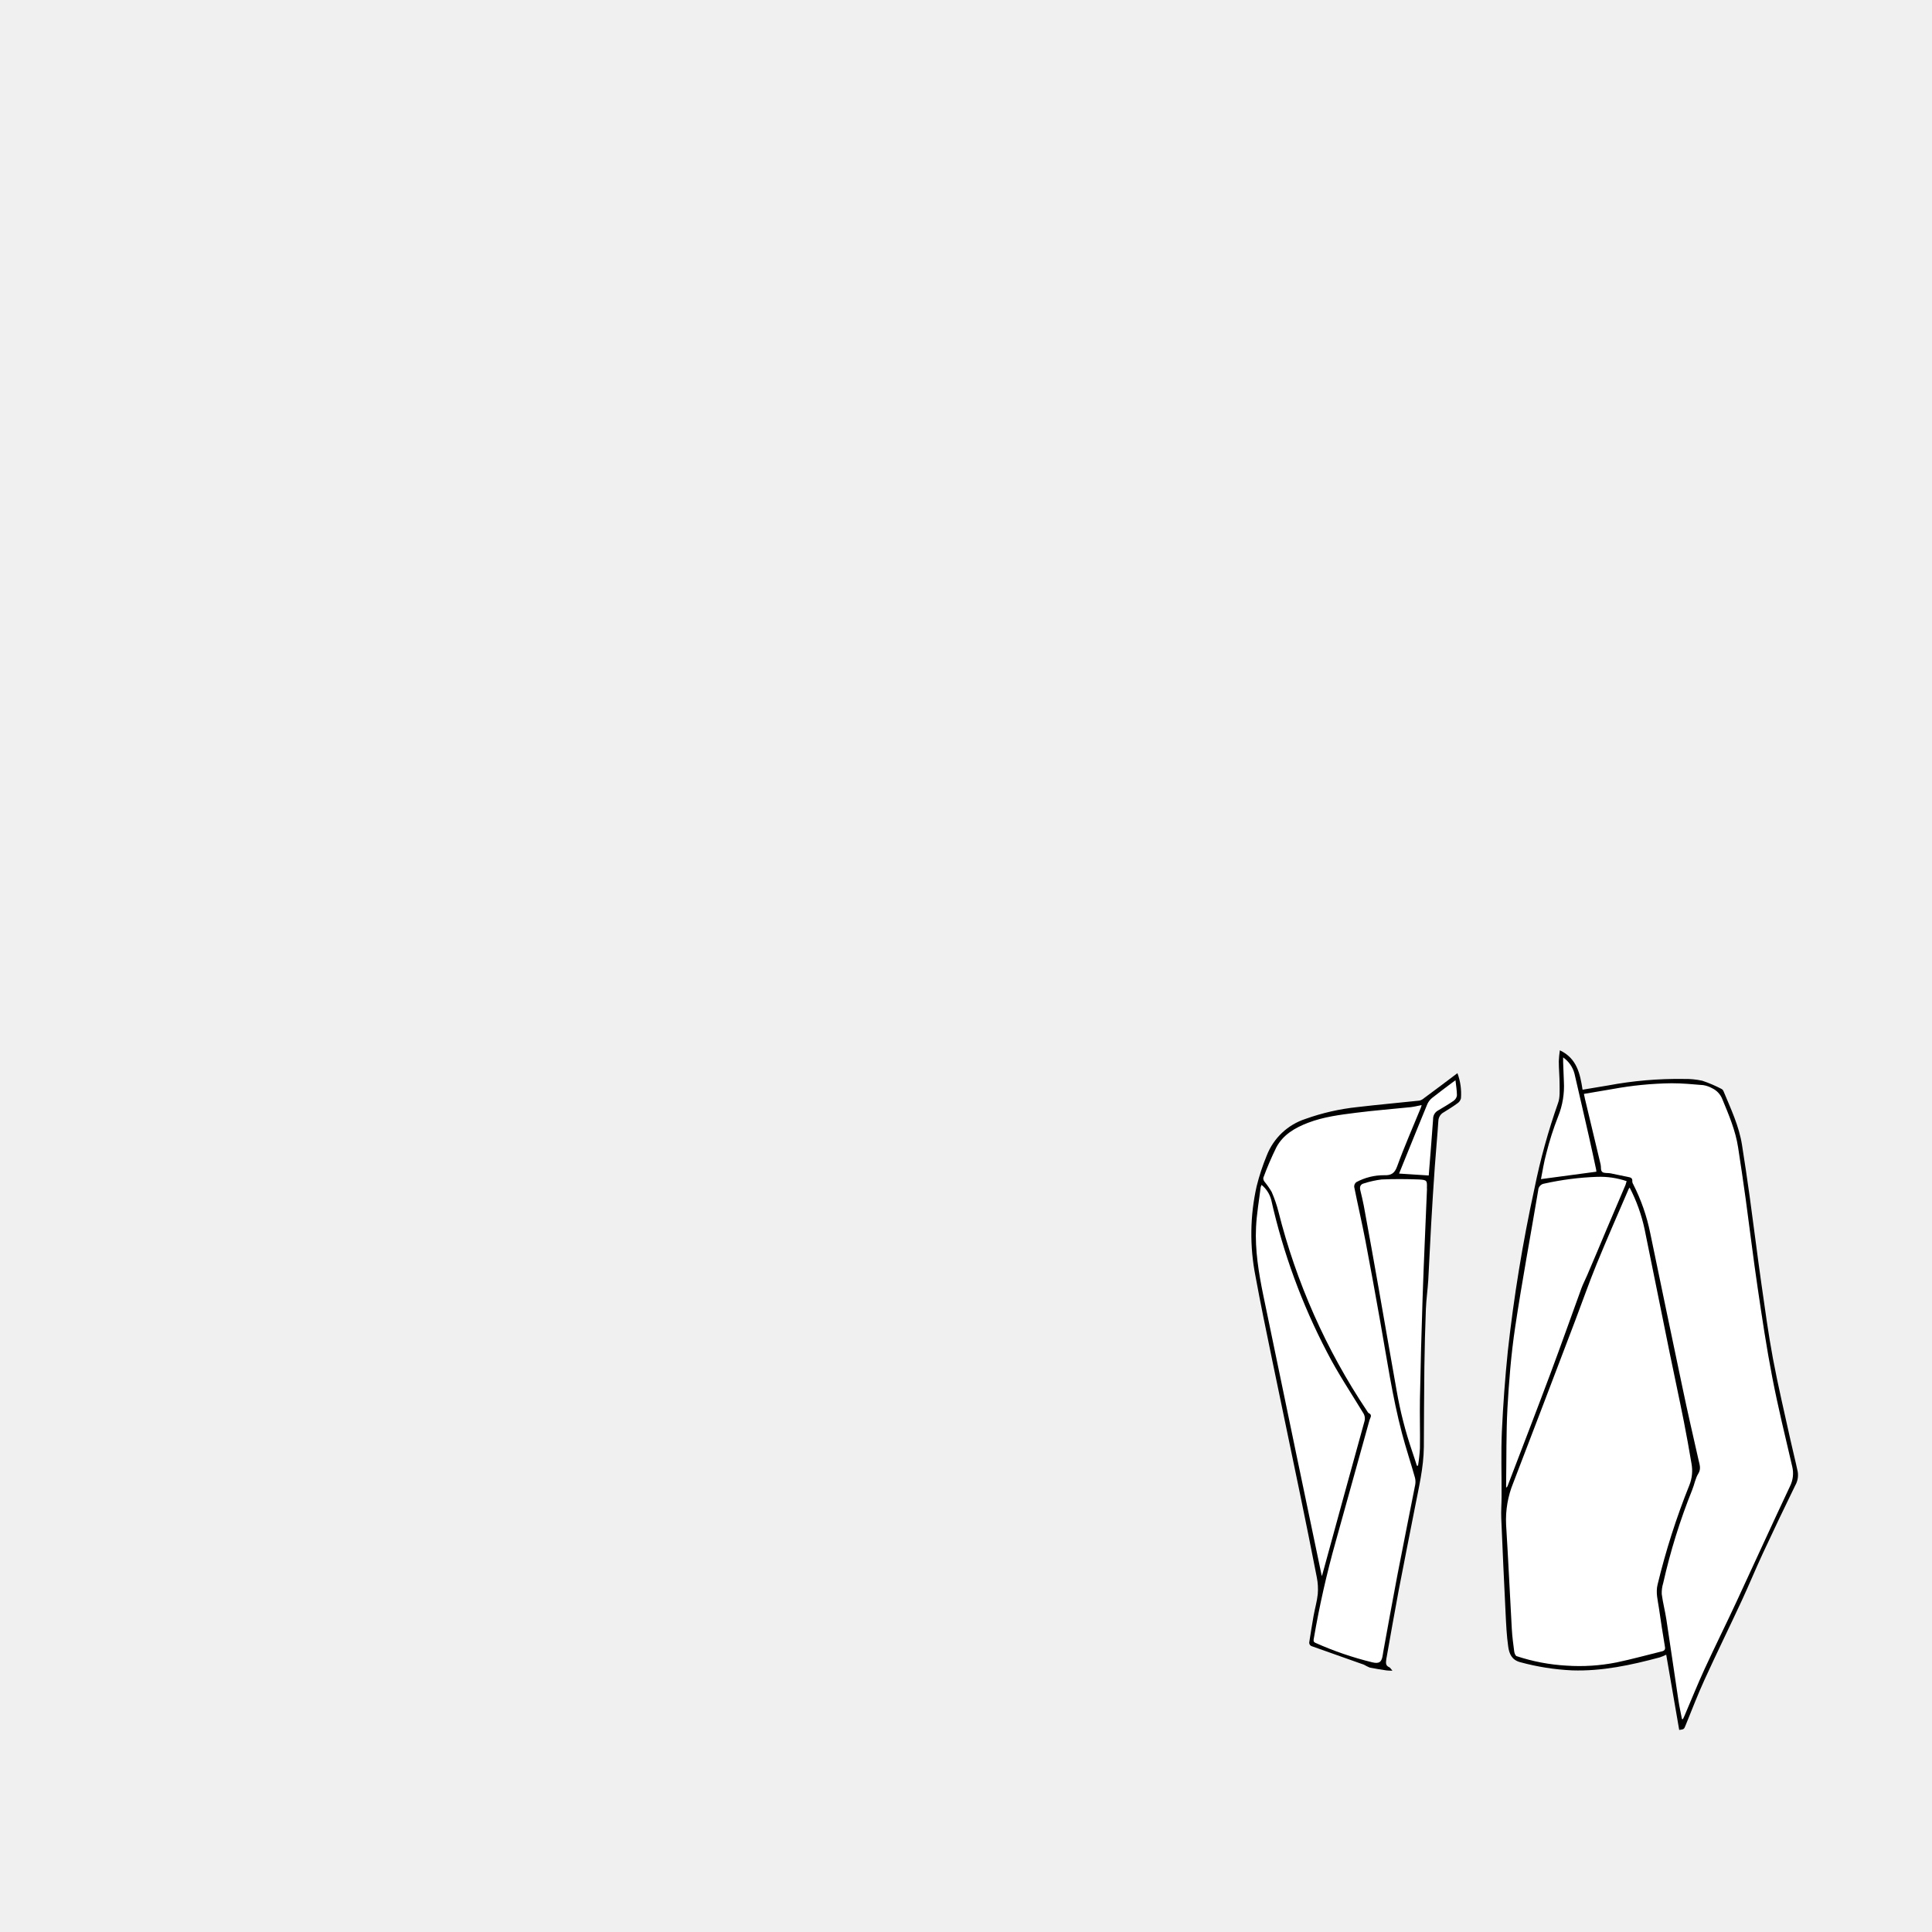
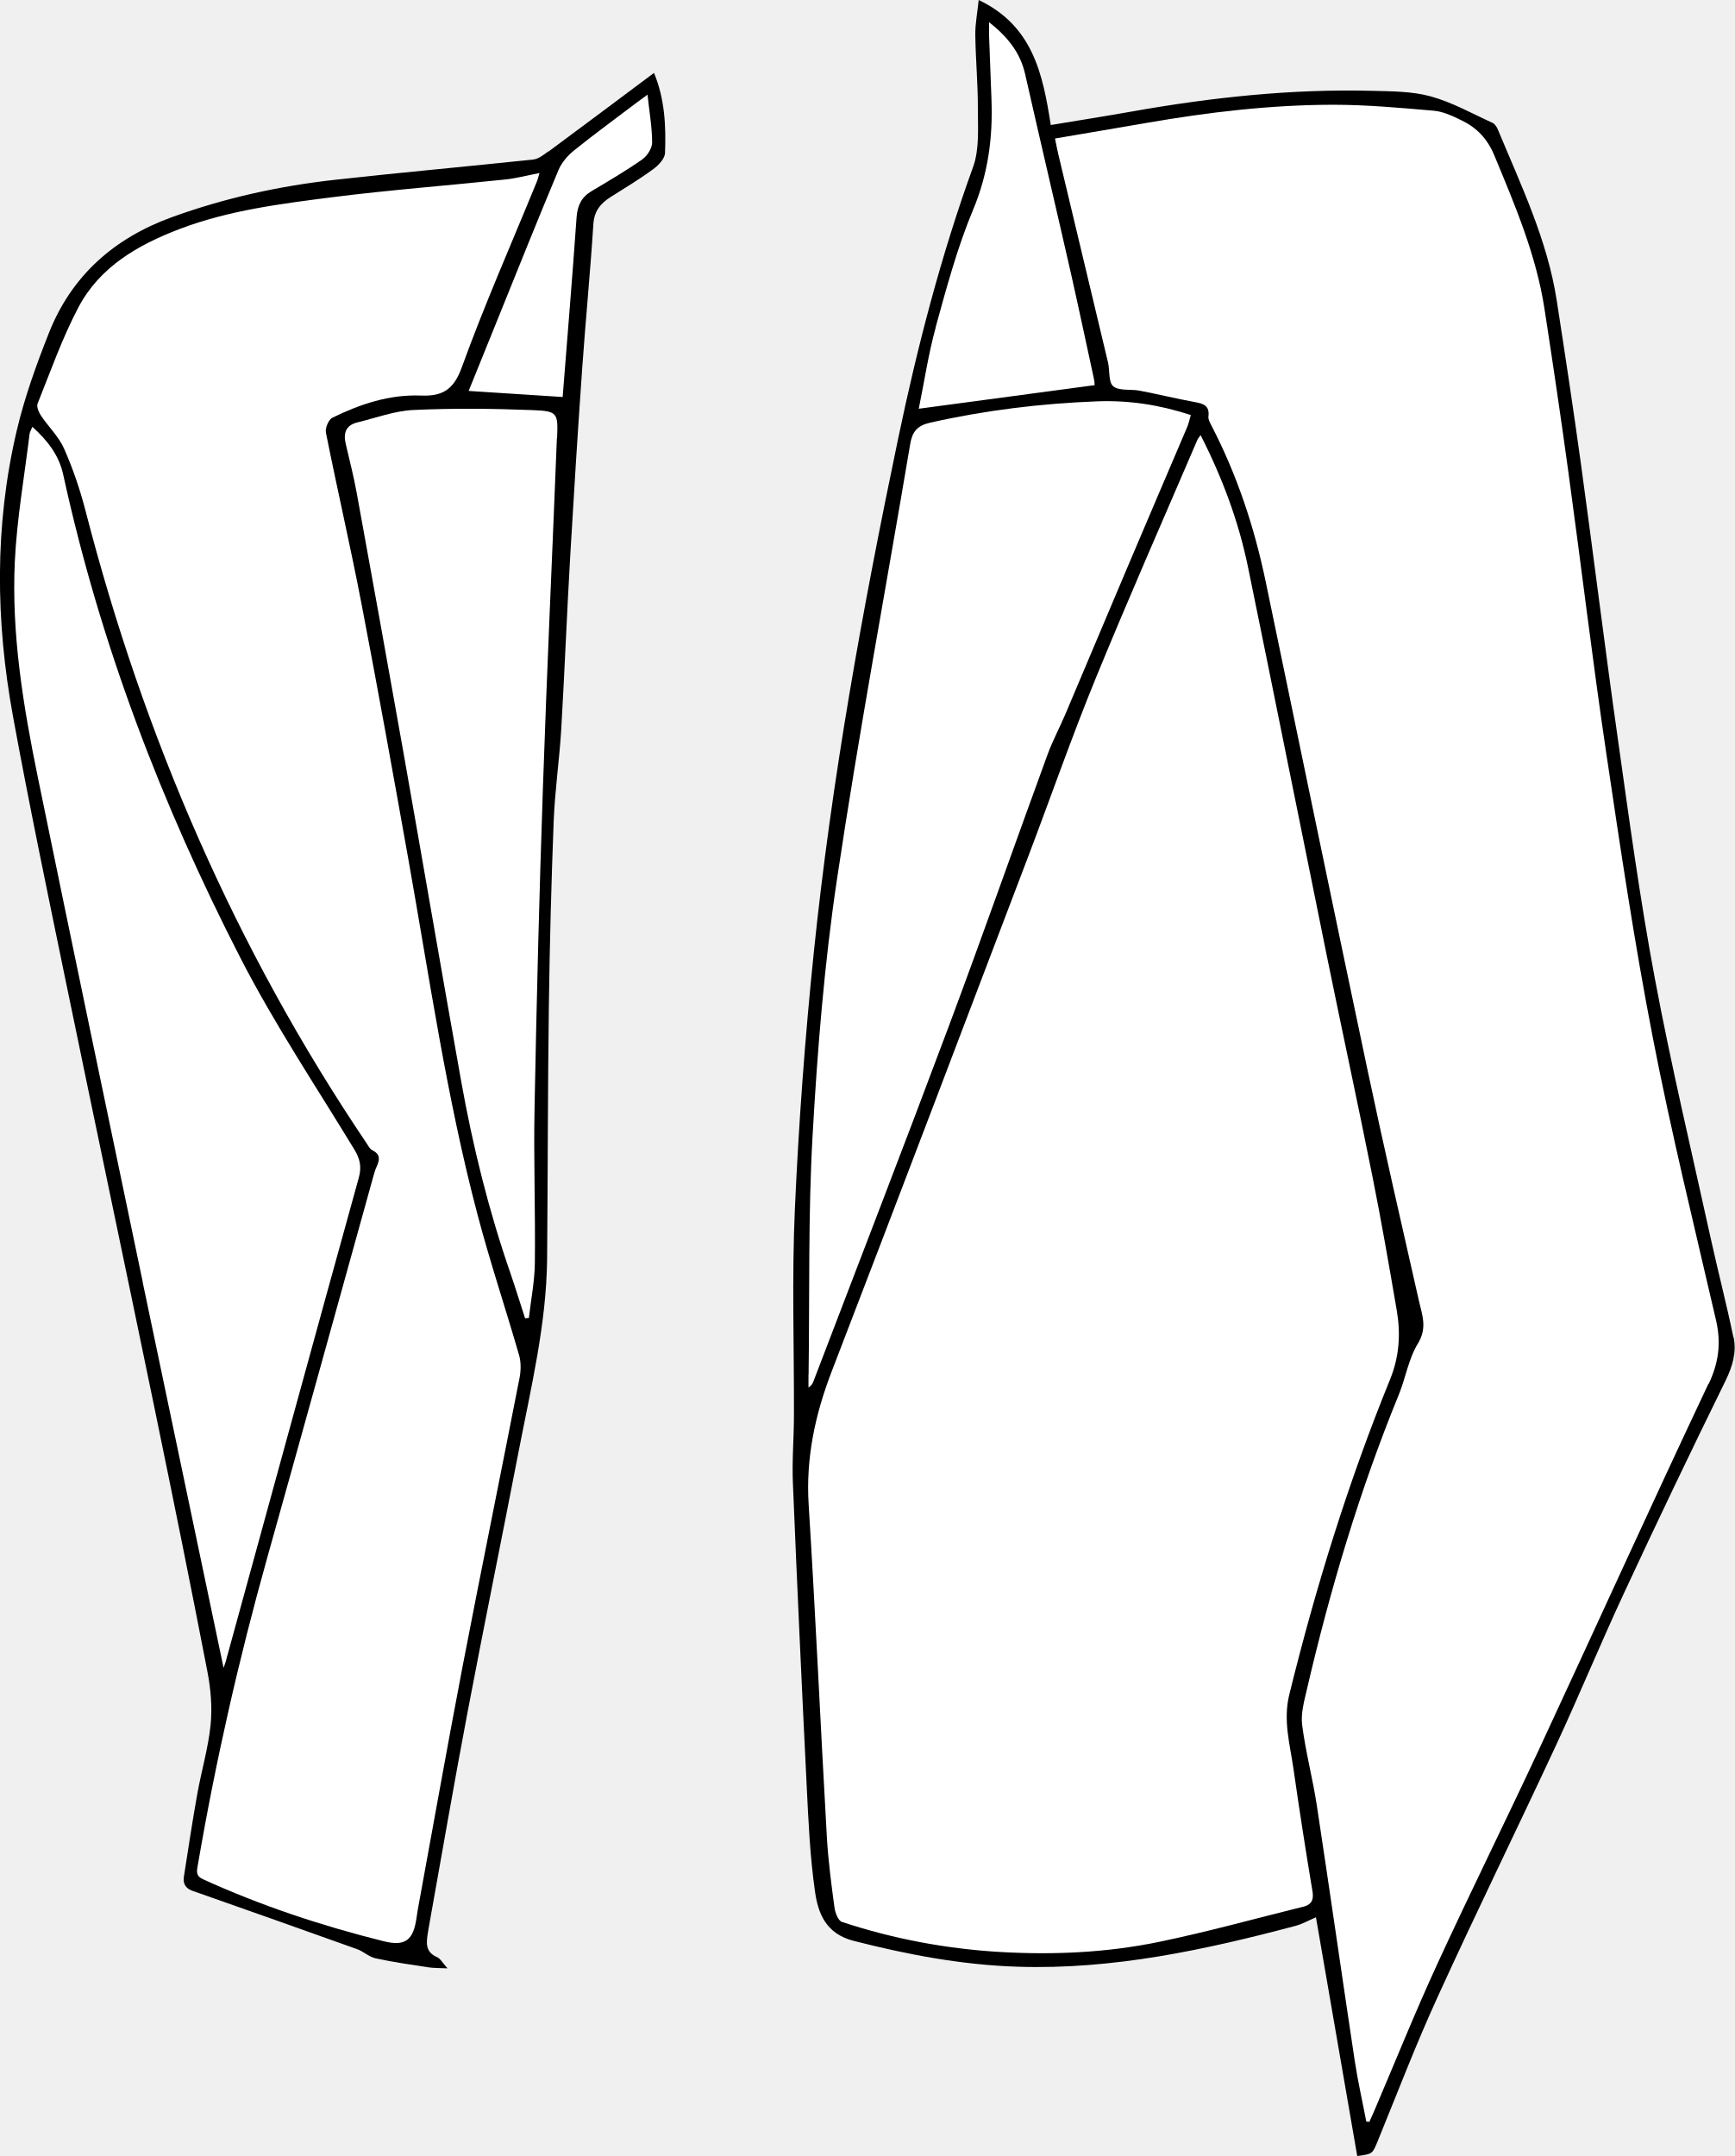
- <svg xmlns="http://www.w3.org/2000/svg" id="블레이저_이미지" data-name="블레이저 이미지" viewBox="0 0 595.2 595.2">
+ <svg xmlns="http://www.w3.org/2000/svg" id="_블레이저_이미지" data-name="블레이저 이미지" viewBox="0 0 168.43 209.35">
  <defs>
-     <style>.cls-1{fill:#fff;}</style>
+     <style>
+       .cls-1 {
+         fill: #fff;
+       }
+     </style>
  </defs>
-   <g id="색">
-     <path class="cls-1" d="M518.17,529.6c-.37-1.94-.81-3.87-1.1-5.82-1.25-8.28-2.43-16.57-3.7-24.85-.4-2.63-1.09-5.21-1.43-7.84a10.08,10.08,0,0,1,.45-3.41A186.4,186.4,0,0,1,521.32,459c.68-1.65.95-3.51,1.87-5s.42-2.74.1-4.15c-1.7-7.51-3.43-15-5-22.55-3.34-15.77-6.59-31.55-9.88-47.33a58.65,58.65,0,0,0-5.25-15.11,1.69,1.69,0,0,1-.3-.88c.13-1.07-.5-1.24-1.34-1.4-1.8-.33-3.57-.76-5.37-1.11-.86-.17-1.95.05-2.53-.42s-.32-1.51-.51-2.3q-2.4-10.08-4.81-20.14c-.12-.5-.22-1-.34-1.61,3-.51,6-1,8.91-1.51a107.85,107.85,0,0,1,18.09-1.77c3.26,0,6.53.3,9.78.58a8.2,8.2,0,0,1,2.7.94,6.21,6.21,0,0,1,3.17,3.39c2,4.83,4.06,9.64,4.86,14.87s1.62,10.65,2.35,16c1.24,9.05,2.32,18.13,3.66,27.17,1.36,9.23,2.74,18.47,4.51,27.63s4,18.31,6.14,27.45a8.93,8.93,0,0,1-.71,6.2c-5.56,11.77-10.93,23.63-16.42,35.43-3.25,7-6.68,13.88-9.9,20.88-2.16,4.72-4.1,9.54-6.14,14.31-.15.34-.31.68-.47,1Z" />
-     <path class="cls-1" d="M502.08,365.83a50.69,50.69,0,0,1,4.61,12.84c2.59,12.62,5.11,25.26,7.68,37.88,1.45,7.11,3,14.21,4.41,21.33.86,4.3,1.61,8.62,2.35,12.94a12,12,0,0,1-.64,6.69,220.22,220.22,0,0,0-9.8,30.64c-.61,2.5.07,4.82.41,7.2q.86,6,1.85,11.92c.15.87-.14,1.28-.92,1.47-4.64,1.14-9.25,2.42-13.93,3.4a58.72,58.72,0,0,1-15.49,1,59.45,59.45,0,0,1-15.35-2.92c-.37-.12-.67-.91-.74-1.43-.3-2.29-.61-4.59-.74-6.9-.61-10.72-1.09-21.44-1.76-32.16a30.06,30.06,0,0,1,2.23-12.95c6.4-16.62,12.71-33.26,19.05-49.91,2.2-5.78,4.23-11.62,6.57-17.35,3.18-7.79,6.59-15.49,9.91-23.23A3.08,3.08,0,0,1,502.08,365.83Z" />
-     <path class="cls-1" d="M501.15,363.88a10.06,10.06,0,0,1-.34,1.14c-1.92,4.51-3.86,9-5.77,13.54-2,4.77-4,9.56-6.06,14.33-.56,1.32-1.24,2.6-1.74,3.94-3.21,8.8-6.32,17.64-9.6,26.41-4.31,11.52-8.75,23-13.14,34.47a1,1,0,0,1-.48.59v-1.23c.11-7.75,0-15.51.4-23.24.47-8.32,1.14-16.66,2.37-24.89,2.11-14.12,4.74-28.17,7.11-42.25a2.17,2.17,0,0,1,1.9-2.06,88.91,88.91,0,0,1,16.25-2.08A25.58,25.58,0,0,1,501.15,363.88Z" />
-     <path class="cls-1" d="M491.8,361l-17.08,2.29c.52-2.59.92-5.29,1.65-7.91A93.14,93.14,0,0,1,480,344a24.85,24.85,0,0,0,1.79-10.74q-.12-3-.23-6.1c0-.38,0-.77,0-1.4a8.8,8.8,0,0,1,3.5,5c1.45,6.41,3,12.81,4.42,19.23.79,3.44,1.51,6.9,2.26,10.36A4.06,4.06,0,0,1,491.8,361Z" />
-     <path class="cls-1" d="M437.9,340.39c-.1.32-.15.58-.25.82-2.46,6-5.1,12-7.31,18.09-.79,2.2-1.93,2.78-4,2.7a17.81,17.81,0,0,0-8.58,2.14,1.7,1.7,0,0,0-.64,1.45c1.12,5.56,2.4,11.08,3.47,16.64,1.59,8.27,3.07,16.56,4.55,24.85,2.06,11.51,3.72,23.1,6.7,34.43,1.21,4.59,2.72,9.09,4,13.66a5.08,5.08,0,0,1,0,2.23c-1.82,9.32-3.72,18.63-5.52,28-1.51,7.87-2.91,15.77-4.36,23.67,0,.23-.08.47-.11.71-.3,2.21-1.05,2.88-3.23,2.34a101.65,101.65,0,0,1-17.53-6c-.72-.33-.59-.81-.49-1.38a291.21,291.21,0,0,1,6.75-29.88q5.16-18.44,10.27-36.9a6.78,6.78,0,0,1,.34-1c.3-.65.4-1.2-.41-1.59-.25-.12-.42-.47-.59-.73a196.45,196.45,0,0,1-27.28-61.43,39.13,39.13,0,0,0-2.07-6,23.94,23.94,0,0,0-2.22-3.18,1.63,1.63,0,0,1-.35-1.2,98.68,98.68,0,0,1,4-9.34c2.08-3.94,5.77-6.06,9.82-7.61,4.78-1.82,9.82-2.45,14.83-3.08,5.58-.71,11.19-1.14,16.78-1.72C435.64,340.9,436.72,340.61,437.9,340.39Z" />
-     <path class="cls-1" d="M407.23,485.54c-2.61-12.42-5.25-25-7.86-37.47q-5.12-24.48-10.18-49c-1.42-6.93-2.58-13.92-2.24-21,.2-4.13.93-8.23,1.43-12.35a4.61,4.61,0,0,1,.27-.69,8.78,8.78,0,0,1,3,4.68,191.91,191.91,0,0,0,17.17,46.86c3.29,6.41,7.33,12.44,11.08,18.62a3.15,3.15,0,0,1,.44,2.76q-6.5,23.48-12.92,47C407.37,485.19,407.26,485.44,407.23,485.54Z" />
-     <path class="cls-1" d="M436.5,451.59c-.48-1.47-.93-2.94-1.44-4.4a122.23,122.23,0,0,1-4.78-18.64c-1.89-10.57-3.7-21.15-5.57-31.72q-2.23-12.68-4.56-25.33c-.3-1.61-.7-3.19-1.08-4.79-.24-1,0-1.82,1.11-2.1a30,30,0,0,1,5.44-1.21c3.85-.17,7.72-.14,11.58,0,2.45.1,2.48.27,2.39,2.7-.44,11.25-1,22.5-1.36,33.76q-.53,15.62-.82,31.26c-.09,5,.09,10.06,0,15.08a50.79,50.79,0,0,1-.59,5.33Z" />
-     <path class="cls-1" d="M448.39,332.79c.18,1.66.44,3.15.45,4.64a2.31,2.31,0,0,1-.93,1.62c-1.6,1.11-3.29,2.1-5,3.11a2.89,2.89,0,0,0-1.44,2.56c-.41,5.85-.9,11.69-1.35,17.42l-9.14-.59c.95-2.33,1.87-4.63,2.8-6.92,2-4.84,3.9-9.7,5.92-14.52a5.17,5.17,0,0,1,1.51-1.91c2-1.6,4.06-3.1,6.1-4.64Z" />
+   <g id="_색" data-name="색">
+     <path class="cls-1" d="M132.66,206.01c-.37-1.94-.81-3.87-1.11-5.82-1.25-8.28-2.43-16.57-3.69-24.85-.4-2.63-1.09-5.21-1.43-7.84-.14-1.1,.19-2.29,.45-3.41,2.27-9.77,5.13-19.36,8.93-28.65,.67-1.64,.95-3.5,1.86-4.98,.93-1.52,.42-2.75,.1-4.15-1.7-7.51-3.43-15.02-5.02-22.55-3.33-15.77-6.59-31.55-9.87-47.33-1.1-5.27-2.78-10.33-5.26-15.11-.14-.28-.33-.6-.29-.89,.13-1.06-.51-1.24-1.34-1.39-1.8-.33-3.58-.77-5.37-1.11-.85-.16-1.95,.05-2.53-.42-.48-.38-.32-1.52-.51-2.31-1.6-6.71-3.21-13.43-4.81-20.14-.12-.5-.21-1-.34-1.61,3.04-.52,5.98-1.01,8.92-1.52,5.99-1.04,12.01-1.75,18.09-1.76,3.26,0,6.53,.3,9.78,.58,.92,.08,1.84,.52,2.7,.94,1.47,.71,2.5,1.78,3.17,3.39,2.01,4.84,4.06,9.65,4.87,14.87,.82,5.32,1.61,10.65,2.34,15.99,1.24,9.05,2.32,18.13,3.66,27.16,1.37,9.23,2.74,18.47,4.52,27.63,1.78,9.2,4.03,18.31,6.14,27.45,.51,2.2,.28,4.1-.71,6.2-5.56,11.77-10.93,23.63-16.42,35.43-3.25,6.99-6.68,13.89-9.9,20.89-2.17,4.71-4.1,9.53-6.14,14.3-.15,.35-.31,.69-.46,1.03-.1,0-.2-.01-.3-.02Z" />
+     <path class="cls-1" d="M116.57,42.25c2.13,4.18,3.7,8.4,4.61,12.84,2.59,12.62,5.11,25.26,7.68,37.88,1.45,7.11,2.99,14.21,4.41,21.32,.86,4.3,1.61,8.63,2.35,12.95,.39,2.27,.25,4.48-.64,6.68-4.06,9.96-7.23,20.2-9.8,30.64-.61,2.5,.07,4.82,.41,7.2,.57,3.98,1.19,7.96,1.85,11.92,.14,.87-.15,1.28-.92,1.47-4.64,1.15-9.25,2.43-13.93,3.4-5.1,1.06-10.29,1.29-15.49,.99-5.24-.31-10.37-1.27-15.35-2.92-.37-.12-.67-.92-.73-1.43-.31-2.29-.61-4.59-.74-6.9-.61-10.72-1.09-21.44-1.76-32.16-.29-4.54,.62-8.76,2.23-12.95,6.4-16.62,12.72-33.27,19.05-49.91,2.2-5.78,4.23-11.63,6.57-17.35,3.19-7.79,6.59-15.5,9.91-23.24,.05-.11,.13-.19,.3-.43Z" />
+     <path class="cls-1" d="M115.64,40.3c-.12,.39-.19,.78-.34,1.14-1.92,4.52-3.86,9.02-5.77,13.54-2.03,4.78-4.03,9.56-6.06,14.34-.56,1.32-1.24,2.59-1.74,3.94-3.22,8.8-6.32,17.64-9.6,26.41-4.31,11.52-8.75,22.98-13.14,34.47-.08,.21-.18,.41-.48,.59,0-.41,0-.83,0-1.24,.11-7.75-.05-15.51,.39-23.23,.47-8.32,1.14-16.66,2.37-24.89,2.11-14.12,4.74-28.17,7.11-42.25,.2-1.18,.68-1.78,1.9-2.06,5.35-1.21,10.76-1.87,16.24-2.08,3.11-.12,6.09,.34,9.11,1.33Z" />
+     <path class="cls-1" d="M106.29,37.4c-5.66,.76-11.24,1.51-17.08,2.29,.53-2.59,.93-5.3,1.65-7.91,1.06-3.84,2.1-7.73,3.63-11.39,1.47-3.5,1.93-7.03,1.79-10.73-.08-2.03-.16-4.07-.23-6.1-.01-.39,0-.77,0-1.4,1.81,1.44,3.02,2.94,3.5,5.04,1.45,6.41,2.96,12.81,4.42,19.23,.78,3.45,1.51,6.91,2.26,10.36,.06,.26,.06,.54,.07,.62Z" />
+     <path class="cls-1" d="M52.39,16.8c-.1,.32-.15,.58-.25,.82-2.46,6.02-5.1,11.98-7.31,18.09-.8,2.2-1.94,2.78-3.96,2.7-3.06-.12-5.89,.83-8.59,2.15-.37,.18-.72,1.01-.63,1.45,1.11,5.55,2.39,11.07,3.46,16.64,1.59,8.27,3.08,16.56,4.56,24.86,2.05,11.51,3.71,23.1,6.7,34.42,1.21,4.59,2.72,9.09,4.04,13.66,.2,.69,.18,1.51,.04,2.23-1.82,9.32-3.72,18.63-5.52,27.96-1.51,7.88-2.91,15.78-4.36,23.67-.04,.24-.08,.47-.11,.71-.3,2.21-1.05,2.89-3.23,2.34-6.01-1.5-11.88-3.44-17.53-6.02-.72-.33-.59-.81-.49-1.38,1.73-10.08,3.99-20.03,6.75-29.87,3.45-12.3,6.85-24.6,10.27-36.91,.1-.35,.19-.7,.34-1.02,.3-.65,.4-1.19-.4-1.59-.26-.12-.42-.47-.6-.73-12.72-18.87-21.61-39.43-27.28-61.43-.53-2.04-1.22-4.06-2.07-5.98-.51-1.16-1.5-2.1-2.22-3.17-.23-.34-.47-.89-.35-1.2,1.26-3.14,2.39-6.36,3.96-9.34,2.08-3.94,5.76-6.06,9.82-7.61,4.78-1.82,9.82-2.45,14.83-3.09,5.58-.71,11.19-1.13,16.78-1.72,1.09-.11,2.16-.4,3.35-.63Z" />
+     <path class="cls-1" d="M21.72,161.95c-2.61-12.42-5.24-24.94-7.86-37.47-3.41-16.32-6.83-32.64-10.18-48.97-1.42-6.93-2.58-13.92-2.24-21.02,.2-4.13,.93-8.23,1.43-12.35,.02-.19,.14-.36,.27-.7,1.49,1.34,2.6,2.77,3.01,4.69,3.58,16.4,9.54,31.96,17.18,46.85,3.29,6.41,7.32,12.45,11.07,18.62,.56,.92,.74,1.69,.44,2.77-4.34,15.65-8.62,31.31-12.92,46.97-.07,.26-.18,.51-.21,.61Z" />
+     <path class="cls-1" d="M50.99,128.01c-.48-1.47-.93-2.94-1.43-4.4-2.11-6.08-3.65-12.32-4.78-18.64-1.89-10.57-3.7-21.15-5.57-31.72-1.5-8.45-3.02-16.89-4.56-25.33-.29-1.61-.7-3.2-1.07-4.79-.25-1.04-.03-1.83,1.11-2.11,1.81-.44,3.61-1.12,5.44-1.21,3.85-.18,7.72-.14,11.58,.01,2.45,.1,2.49,.27,2.39,2.71-.44,11.25-.97,22.5-1.35,33.75-.36,10.42-.62,20.84-.82,31.26-.1,5.03,.09,10.06,.03,15.09-.02,1.78-.38,3.55-.58,5.33-.12,.01-.25,.03-.37,.04Z" />
+     <path class="cls-1" d="M62.88,9.21c.18,1.66,.44,3.15,.45,4.64,0,.55-.46,1.29-.93,1.62-1.6,1.12-3.29,2.11-4.97,3.11-.98,.59-1.36,1.41-1.44,2.56-.41,5.85-.9,11.69-1.35,17.42-2.95-.19-5.9-.38-9.13-.59,.94-2.33,1.87-4.63,2.8-6.92,1.96-4.85,3.9-9.7,5.92-14.52,.3-.72,.89-1.41,1.51-1.91,1.99-1.6,4.06-3.11,6.09-4.65,.3-.23,.61-.45,1.05-.77Z" />
  </g>
-   <g id="선">
-     <path d="M553.84,453.43c-.67-3.24-1.51-6.44-2.22-9.68-1.84-8.38-3.83-16.73-5.41-25.15-1.43-7.68-2.48-15.44-3.58-23.18-1.27-8.93-2.37-17.88-3.6-26.81-.73-5.29-1.53-10.58-2.36-15.86-.91-5.87-3.46-11.18-5.71-16.6a1.24,1.24,0,0,0-.51-.63,41,41,0,0,0-6-2.57,24,24,0,0,0-5.7-.55,116.48,116.48,0,0,0-23.34,2c-2.57.45-5.15.86-7.86,1.31-.77-4.92-1.72-9.63-7-12.14a32.35,32.35,0,0,0-.33,3.37c0,2.39.26,4.79.25,7.18,0,1.9.16,3.94-.46,5.66a195.37,195.37,0,0,0-7.29,26.39,485.11,485.11,0,0,0-8.19,50q-1.27,12.39-1.84,24.84c-.29,6.65-.06,13.33-.09,20,0,2.23-.19,4.46-.1,6.68q.6,14.61,1.33,29.2c.17,3.47.32,6.95.81,10.38.3,2.15,1.05,4.13,3.75,4.82a73.65,73.65,0,0,0,15.93,2.51c9.23.3,18.15-1.62,27-4a15.4,15.4,0,0,0,2-.83l4,23.18c1.52-.2,1.48-.21,2-1.5,1.9-4.66,3.7-9.37,5.79-13.94,3.74-8.19,7.71-16.28,11.51-24.46,2.25-4.85,4.28-9.8,6.54-14.65Q548,468,553.06,457.64A6.44,6.44,0,0,0,553.84,453.43Zm-77.47-98.07A93.14,93.14,0,0,1,480,344a24.85,24.85,0,0,0,1.79-10.74q-.12-3-.23-6.1c0-.38,0-.77,0-1.4a8.8,8.8,0,0,1,3.5,5c1.45,6.41,3,12.81,4.42,19.23.79,3.44,1.51,6.9,2.26,10.36a4.06,4.06,0,0,1,.07.62l-17.08,2.29C475.24,360.68,475.64,358,476.37,355.36ZM464,457.07c.11-7.75,0-15.51.4-23.24.47-8.32,1.14-16.66,2.37-24.89,2.11-14.12,4.74-28.17,7.11-42.25a2.17,2.17,0,0,1,1.9-2.06,88.91,88.91,0,0,1,16.25-2.08,25.58,25.58,0,0,1,9.1,1.33,10.06,10.06,0,0,1-.34,1.14c-1.92,4.51-3.86,9-5.77,13.54-2,4.77-4,9.56-6.06,14.33-.56,1.32-1.24,2.6-1.74,3.94-3.21,8.8-6.32,17.64-9.6,26.41-4.31,11.52-8.75,23-13.14,34.47a1,1,0,0,1-.48.59Zm48,51.67c-4.64,1.14-9.25,2.42-13.93,3.4a58.72,58.72,0,0,1-15.49,1,59.45,59.45,0,0,1-15.35-2.92c-.37-.12-.67-.91-.74-1.43-.3-2.29-.61-4.59-.74-6.9-.61-10.72-1.09-21.44-1.76-32.16a30.06,30.06,0,0,1,2.23-12.95c6.4-16.62,12.71-33.26,19.05-49.91,2.2-5.78,4.23-11.62,6.57-17.35,3.18-7.79,6.59-15.49,9.91-23.23a3.08,3.08,0,0,1,.3-.44,50.69,50.69,0,0,1,4.61,12.84c2.59,12.62,5.11,25.26,7.68,37.88,1.45,7.11,3,14.21,4.41,21.33.86,4.3,1.61,8.62,2.35,12.94a12,12,0,0,1-.64,6.69,220.22,220.22,0,0,0-9.8,30.64c-.61,2.5.07,4.82.41,7.2q.86,6,1.85,11.92C513.1,508.14,512.81,508.55,512,508.74ZM551.4,458c-5.56,11.77-10.93,23.63-16.42,35.43-3.25,7-6.68,13.88-9.9,20.88-2.16,4.72-4.1,9.54-6.14,14.31-.15.34-.31.68-.47,1l-.3,0c-.37-1.94-.81-3.87-1.1-5.82-1.25-8.28-2.43-16.57-3.7-24.85-.4-2.63-1.09-5.21-1.43-7.84a10.08,10.08,0,0,1,.45-3.41A186.4,186.4,0,0,1,521.32,459c.68-1.65.95-3.51,1.87-5s.42-2.74.1-4.15c-1.7-7.51-3.43-15-5-22.55-3.34-15.77-6.59-31.55-9.88-47.33a58.65,58.65,0,0,0-5.25-15.11,1.69,1.69,0,0,1-.3-.88c.13-1.07-.5-1.24-1.34-1.4-1.8-.33-3.57-.76-5.37-1.11-.86-.17-1.95.05-2.53-.42s-.32-1.51-.51-2.3q-2.4-10.08-4.81-20.14c-.12-.5-.22-1-.34-1.61,3-.51,6-1,8.91-1.51a107.85,107.85,0,0,1,18.09-1.77c3.26,0,6.53.3,9.78.58a8.2,8.2,0,0,1,2.7.94,6.21,6.21,0,0,1,3.17,3.39c2,4.83,4.06,9.64,4.86,14.87s1.62,10.65,2.35,16c1.24,9.05,2.32,18.13,3.66,27.17,1.36,9.23,2.74,18.47,4.51,27.63s4,18.31,6.14,27.45A8.93,8.93,0,0,1,551.4,458Z" />
-     <path d="M438.75,338.28a3.33,3.33,0,0,1-1.46.79c-6.39.68-12.78,1.25-19.17,2a68.77,68.77,0,0,0-15.94,3.64,19.14,19.14,0,0,0-11.91,11.23,68.25,68.25,0,0,0-3.13,9.51,67,67,0,0,0-.36,27.7c1.57,8.6,3.36,17.15,5.12,25.71,2.86,13.87,5.79,27.73,8.65,41.6q2.63,12.7,5.12,25.45a18.49,18.49,0,0,1,.3,5.19c-.23,2.25-.89,4.46-1.29,6.69-.48,2.67-.88,5.35-1.31,8a1.15,1.15,0,0,0,.83,1.39q8,2.82,16,5.67a17,17,0,0,0,1.76.88c1.7.36,3.43.61,5.15.88.53.08,1.06.06,1.86.1-.48-.53-.69-1-1-1.09-1.21-.52-1-1.46-.89-2.43,0-.16.05-.32.08-.47,1.25-7,2.45-13.92,3.76-20.87,1.6-8.43,3.32-16.84,4.95-25.26,1.2-6.23,2.72-12.42,2.78-18.82.06-8.18.05-16.37.16-24.55q.12-9,.47-18c.12-2.95.55-5.89.73-8.83.33-5.66.55-11.32.88-17q.51-9,1.14-18c.33-4.7.79-9.38,1.09-14.08a3.16,3.16,0,0,1,1.71-2.67c1.38-.87,2.79-1.72,4.1-2.69a2.58,2.58,0,0,0,1.15-1.56,18.23,18.23,0,0,0-1.08-7.78C445.53,333.24,442.15,335.77,438.75,338.28ZM399.37,448.07q-5.12-24.48-10.18-49c-1.42-6.93-2.58-13.92-2.24-21,.2-4.13.93-8.23,1.43-12.35a4.61,4.61,0,0,1,.27-.69,8.78,8.78,0,0,1,3,4.68,191.91,191.91,0,0,0,17.17,46.86c3.29,6.41,7.33,12.44,11.08,18.62a3.15,3.15,0,0,1,.44,2.76q-6.5,23.48-12.92,47c-.07.26-.18.51-.21.61C404.62,473.12,402,460.59,399.37,448.07ZM436,457.4c-1.82,9.32-3.72,18.63-5.52,28-1.51,7.87-2.91,15.77-4.36,23.67,0,.23-.08.47-.11.71-.3,2.21-1.05,2.88-3.23,2.34a101.65,101.65,0,0,1-17.53-6c-.72-.33-.59-.81-.49-1.38a291.21,291.21,0,0,1,6.75-29.88q5.16-18.44,10.27-36.9a6.78,6.78,0,0,1,.34-1c.3-.65.4-1.2-.41-1.59-.25-.12-.42-.47-.59-.73a196.45,196.45,0,0,1-27.28-61.43,39.13,39.13,0,0,0-2.07-6,23.94,23.94,0,0,0-2.22-3.18,1.63,1.63,0,0,1-.35-1.2,98.68,98.68,0,0,1,4-9.34c2.08-3.94,5.77-6.06,9.82-7.61,4.78-1.82,9.82-2.45,14.83-3.08,5.58-.71,11.19-1.14,16.78-1.72,1.09-.12,2.17-.41,3.35-.63-.1.32-.15.58-.25.82-2.46,6-5.1,12-7.31,18.09-.79,2.2-1.93,2.78-4,2.7a17.81,17.81,0,0,0-8.58,2.14,1.7,1.7,0,0,0-.64,1.45c1.12,5.56,2.4,11.08,3.47,16.64,1.59,8.27,3.07,16.56,4.55,24.85,2.06,11.51,3.72,23.1,6.7,34.43,1.21,4.59,2.72,9.09,4,13.66A5.08,5.08,0,0,1,436,457.4Zm3.63-91.28c-.44,11.25-1,22.5-1.36,33.76q-.53,15.62-.82,31.26c-.09,5,.09,10.06,0,15.08a50.79,50.79,0,0,1-.59,5.33l-.36,0c-.48-1.47-.93-2.94-1.44-4.4a122.23,122.23,0,0,1-4.78-18.64c-1.89-10.57-3.7-21.15-5.57-31.72q-2.23-12.68-4.56-25.33c-.3-1.61-.7-3.19-1.08-4.79-.24-1,0-1.82,1.11-2.1a30,30,0,0,1,5.44-1.21c3.85-.17,7.72-.14,11.58,0C439.65,363.52,439.68,363.69,439.59,366.12Zm8.32-27.07c-1.6,1.11-3.29,2.1-5,3.11a2.89,2.89,0,0,0-1.44,2.56c-.41,5.85-.9,11.69-1.35,17.42l-9.14-.59c.95-2.33,1.87-4.63,2.8-6.92,2-4.84,3.9-9.7,5.92-14.52a5.17,5.17,0,0,1,1.51-1.91c2-1.6,4.06-3.1,6.1-4.64l1.05-.77c.18,1.66.44,3.15.45,4.64A2.31,2.31,0,0,1,447.91,339.05Z" />
+   <g id="_선" data-name="선">
+     <path d="M168.33,129.85c-.67-3.24-1.51-6.45-2.22-9.68-1.84-8.38-3.83-16.73-5.41-25.16-1.44-7.68-2.49-15.44-3.58-23.18-1.27-8.93-2.37-17.88-3.6-26.81-.73-5.3-1.53-10.58-2.35-15.86-.91-5.87-3.47-11.18-5.72-16.6-.1-.24-.29-.53-.51-.63-1.98-.9-3.92-2-6-2.57-1.81-.5-3.79-.49-5.7-.54-7.85-.2-15.62,.64-23.34,2.01-2.58,.46-5.16,.86-7.86,1.31-.77-4.92-1.72-9.63-7-12.14-.13,1.26-.34,2.32-.33,3.36,.03,2.4,.26,4.79,.25,7.18,0,1.9,.16,3.94-.46,5.66-3.12,8.61-5.41,17.45-7.28,26.38-3.46,16.53-6.47,33.15-8.2,49.97-.85,8.26-1.46,16.55-1.83,24.84-.3,6.65-.07,13.33-.09,19.99,0,2.23-.2,4.46-.1,6.68,.4,9.73,.85,19.47,1.33,29.2,.17,3.47,.32,6.95,.81,10.38,.3,2.15,1.05,4.12,3.76,4.82,5.24,1.34,10.52,2.34,15.92,2.51,9.23,.3,18.15-1.62,27-3.97,.66-.18,1.28-.53,1.97-.83,1.35,7.81,2.68,15.5,4.01,23.18,1.52-.19,1.48-.21,2.01-1.5,1.9-4.65,3.7-9.36,5.79-13.93,3.74-8.2,7.71-16.29,11.51-24.46,2.25-4.85,4.29-9.8,6.54-14.65,3.23-6.95,6.54-13.87,9.92-20.75,.68-1.39,1.08-2.76,.78-4.21ZM90.86,31.77c1.06-3.84,2.1-7.73,3.63-11.39,1.47-3.5,1.93-7.03,1.79-10.73-.08-2.03-.16-4.07-.23-6.1-.01-.39,0-.77,0-1.4,1.81,1.44,3.02,2.94,3.5,5.04,1.45,6.41,2.96,12.81,4.42,19.23,.78,3.45,1.51,6.91,2.26,10.36,.06,.26,.06,.54,.07,.62-5.66,.76-11.24,1.51-17.08,2.29,.53-2.59,.93-5.3,1.65-7.91Zm-12.34,101.71c.11-7.75-.05-15.51,.39-23.23,.47-8.32,1.14-16.66,2.37-24.89,2.11-14.12,4.74-28.17,7.11-42.25,.2-1.18,.68-1.78,1.9-2.06,5.35-1.21,10.76-1.87,16.24-2.08,3.11-.12,6.09,.34,9.11,1.33-.12,.39-.19,.78-.34,1.14-1.92,4.52-3.86,9.02-5.77,13.54-2.03,4.78-4.03,9.56-6.06,14.34-.56,1.32-1.24,2.59-1.74,3.94-3.22,8.8-6.32,17.64-9.6,26.41-4.31,11.52-8.75,22.98-13.14,34.47-.08,.21-.18,.41-.48,.59,0-.41,0-.83,0-1.24Zm48.01,51.67c-4.64,1.15-9.25,2.43-13.93,3.4-5.1,1.06-10.29,1.29-15.49,.99-5.24-.31-10.37-1.27-15.35-2.92-.37-.12-.67-.92-.73-1.43-.31-2.29-.61-4.59-.74-6.9-.61-10.72-1.09-21.44-1.76-32.16-.29-4.54,.62-8.76,2.23-12.95,6.4-16.62,12.72-33.27,19.05-49.91,2.2-5.78,4.23-11.63,6.57-17.35,3.19-7.79,6.59-15.5,9.91-23.24,.05-.11,.13-.19,.3-.43,2.13,4.18,3.7,8.4,4.61,12.84,2.59,12.62,5.11,25.26,7.68,37.88,1.45,7.11,2.99,14.21,4.41,21.32,.86,4.3,1.61,8.63,2.35,12.95,.39,2.27,.25,4.48-.64,6.68-4.06,9.96-7.23,20.2-9.8,30.64-.61,2.5,.07,4.82,.41,7.2,.57,3.98,1.19,7.96,1.85,11.92,.14,.87-.15,1.28-.92,1.47Zm39.37-50.77c-5.56,11.77-10.93,23.63-16.42,35.43-3.25,6.99-6.68,13.89-9.9,20.89-2.17,4.71-4.1,9.53-6.14,14.3-.15,.35-.31,.69-.46,1.03-.1,0-.2-.01-.3-.02-.37-1.94-.81-3.87-1.11-5.82-1.25-8.28-2.43-16.57-3.69-24.85-.4-2.63-1.09-5.21-1.43-7.84-.14-1.1,.19-2.29,.45-3.41,2.27-9.77,5.13-19.36,8.93-28.65,.67-1.64,.95-3.5,1.86-4.98,.93-1.52,.42-2.75,.1-4.15-1.7-7.51-3.43-15.02-5.02-22.55-3.33-15.77-6.59-31.55-9.87-47.33-1.1-5.27-2.78-10.33-5.26-15.11-.14-.28-.33-.6-.29-.89,.13-1.06-.51-1.24-1.34-1.39-1.8-.33-3.58-.77-5.37-1.11-.85-.16-1.95,.05-2.53-.42-.48-.38-.33-1.52-.51-2.31-1.6-6.71-3.21-13.43-4.81-20.14-.12-.5-.21-1-.34-1.61,3.04-.52,5.98-1.01,8.92-1.52,5.99-1.04,12.01-1.75,18.09-1.76,3.26,0,6.53,.3,9.78,.58,.92,.08,1.84,.52,2.7,.94,1.47,.71,2.5,1.78,3.17,3.39,2.01,4.84,4.06,9.65,4.87,14.87,.82,5.32,1.61,10.65,2.34,15.99,1.24,9.05,2.32,18.13,3.66,27.16,1.37,9.23,2.74,18.47,4.52,27.63,1.78,9.2,4.03,18.31,6.14,27.45,.51,2.2,.28,4.1-.71,6.2Z" />
+     <path d="M53.24,14.7c-.44,.33-.95,.74-1.46,.79-6.39,.68-12.78,1.25-19.17,1.96-5.45,.6-10.78,1.77-15.95,3.65-5.58,2.03-9.71,5.67-11.91,11.23-1.23,3.1-2.37,6.27-3.13,9.51-2.16,9.19-2.05,18.47-.36,27.71,1.57,8.59,3.36,17.15,5.12,25.7,2.86,13.87,5.79,27.73,8.65,41.6,1.75,8.48,3.47,16.96,5.11,25.46,.33,1.69,.48,3.48,.31,5.19-.23,2.25-.89,4.45-1.29,6.69-.48,2.67-.88,5.35-1.3,8.02-.11,.68,.15,1.15,.83,1.39,5.34,1.88,10.68,3.76,16,5.67,.61,.22,1.14,.74,1.76,.88,1.7,.37,3.43,.62,5.15,.88,.52,.08,1.06,.06,1.86,.1-.48-.53-.69-.95-1.02-1.09-1.2-.52-1.03-1.47-.88-2.43,.02-.16,.05-.32,.08-.47,1.25-6.96,2.44-13.92,3.76-20.86,1.6-8.43,3.32-16.84,4.95-25.27,1.2-6.23,2.72-12.42,2.78-18.81,.07-8.19,.06-16.37,.17-24.56,.08-5.99,.24-11.98,.47-17.96,.12-2.95,.55-5.88,.73-8.83,.33-5.65,.55-11.31,.88-16.96,.35-6.01,.73-12.02,1.15-18.03,.33-4.7,.79-9.38,1.09-14.08,.08-1.3,.71-2.04,1.71-2.67,1.38-.87,2.79-1.72,4.11-2.69,.51-.37,1.12-1.02,1.14-1.56,.1-2.63-.02-5.25-1.07-7.78-3.48,2.6-6.86,5.13-10.25,7.64ZM13.86,124.48c-3.41-16.32-6.83-32.64-10.18-48.97-1.42-6.93-2.58-13.92-2.24-21.02,.2-4.13,.93-8.23,1.43-12.35,.02-.19,.14-.36,.27-.7,1.49,1.34,2.6,2.77,3.01,4.69,3.58,16.4,9.54,31.96,17.18,46.85,3.29,6.41,7.32,12.45,11.07,18.62,.56,.92,.74,1.69,.44,2.77-4.34,15.65-8.62,31.31-12.92,46.97-.07,.26-.18,.51-.21,.61-2.61-12.42-5.24-24.94-7.86-37.47Zm36.59,9.33c-1.82,9.32-3.72,18.63-5.52,27.96-1.51,7.88-2.91,15.78-4.36,23.67-.04,.24-.08,.47-.11,.71-.3,2.21-1.05,2.89-3.23,2.34-6.01-1.5-11.88-3.44-17.53-6.02-.72-.33-.59-.81-.49-1.38,1.73-10.08,3.99-20.03,6.75-29.87,3.45-12.3,6.85-24.6,10.27-36.91,.1-.35,.19-.7,.34-1.02,.3-.65,.4-1.2-.4-1.59-.26-.12-.42-.47-.6-.73-12.72-18.87-21.61-39.43-27.28-61.43-.53-2.04-1.22-4.06-2.07-5.98-.51-1.16-1.5-2.1-2.22-3.17-.23-.34-.47-.89-.35-1.2,1.26-3.14,2.39-6.36,3.96-9.34,2.08-3.94,5.76-6.06,9.82-7.61,4.78-1.82,9.82-2.45,14.83-3.09,5.58-.71,11.19-1.13,16.78-1.72,1.09-.11,2.16-.4,3.35-.63-.1,.32-.15,.58-.25,.82-2.46,6.02-5.1,11.98-7.31,18.09-.8,2.2-1.94,2.78-3.96,2.7-3.06-.12-5.89,.83-8.59,2.15-.37,.18-.72,1.01-.63,1.45,1.11,5.55,2.39,11.07,3.46,16.64,1.59,8.27,3.08,16.56,4.56,24.86,2.05,11.51,3.71,23.1,6.7,34.42,1.21,4.59,2.72,9.09,4.04,13.66,.2,.69,.18,1.51,.04,2.23Zm3.63-91.27c-.44,11.25-.97,22.5-1.35,33.75-.36,10.42-.62,20.84-.82,31.26-.1,5.03,.09,10.06,.03,15.09-.02,1.78-.38,3.55-.58,5.33-.12,.01-.25,.03-.37,.04-.48-1.47-.93-2.94-1.43-4.4-2.11-6.08-3.65-12.32-4.78-18.64-1.89-10.57-3.7-21.15-5.57-31.72-1.5-8.45-3.02-16.89-4.56-25.33-.29-1.61-.7-3.2-1.07-4.79-.25-1.04-.03-1.83,1.11-2.11,1.81-.44,3.61-1.12,5.44-1.21,3.85-.18,7.72-.14,11.58,.01,2.45,.1,2.49,.27,2.39,2.71Zm8.32-27.08c-1.6,1.12-3.29,2.11-4.97,3.11-.98,.59-1.36,1.41-1.44,2.56-.41,5.85-.9,11.69-1.35,17.42-2.95-.19-5.9-.38-9.13-.59,.94-2.33,1.87-4.63,2.8-6.92,1.96-4.85,3.9-9.7,5.92-14.52,.3-.72,.89-1.41,1.51-1.91,1.99-1.6,4.06-3.11,6.09-4.65,.3-.23,.61-.45,1.05-.77,.18,1.66,.44,3.15,.45,4.64,0,.55-.46,1.29-.93,1.62Z" />
  </g>
</svg>
